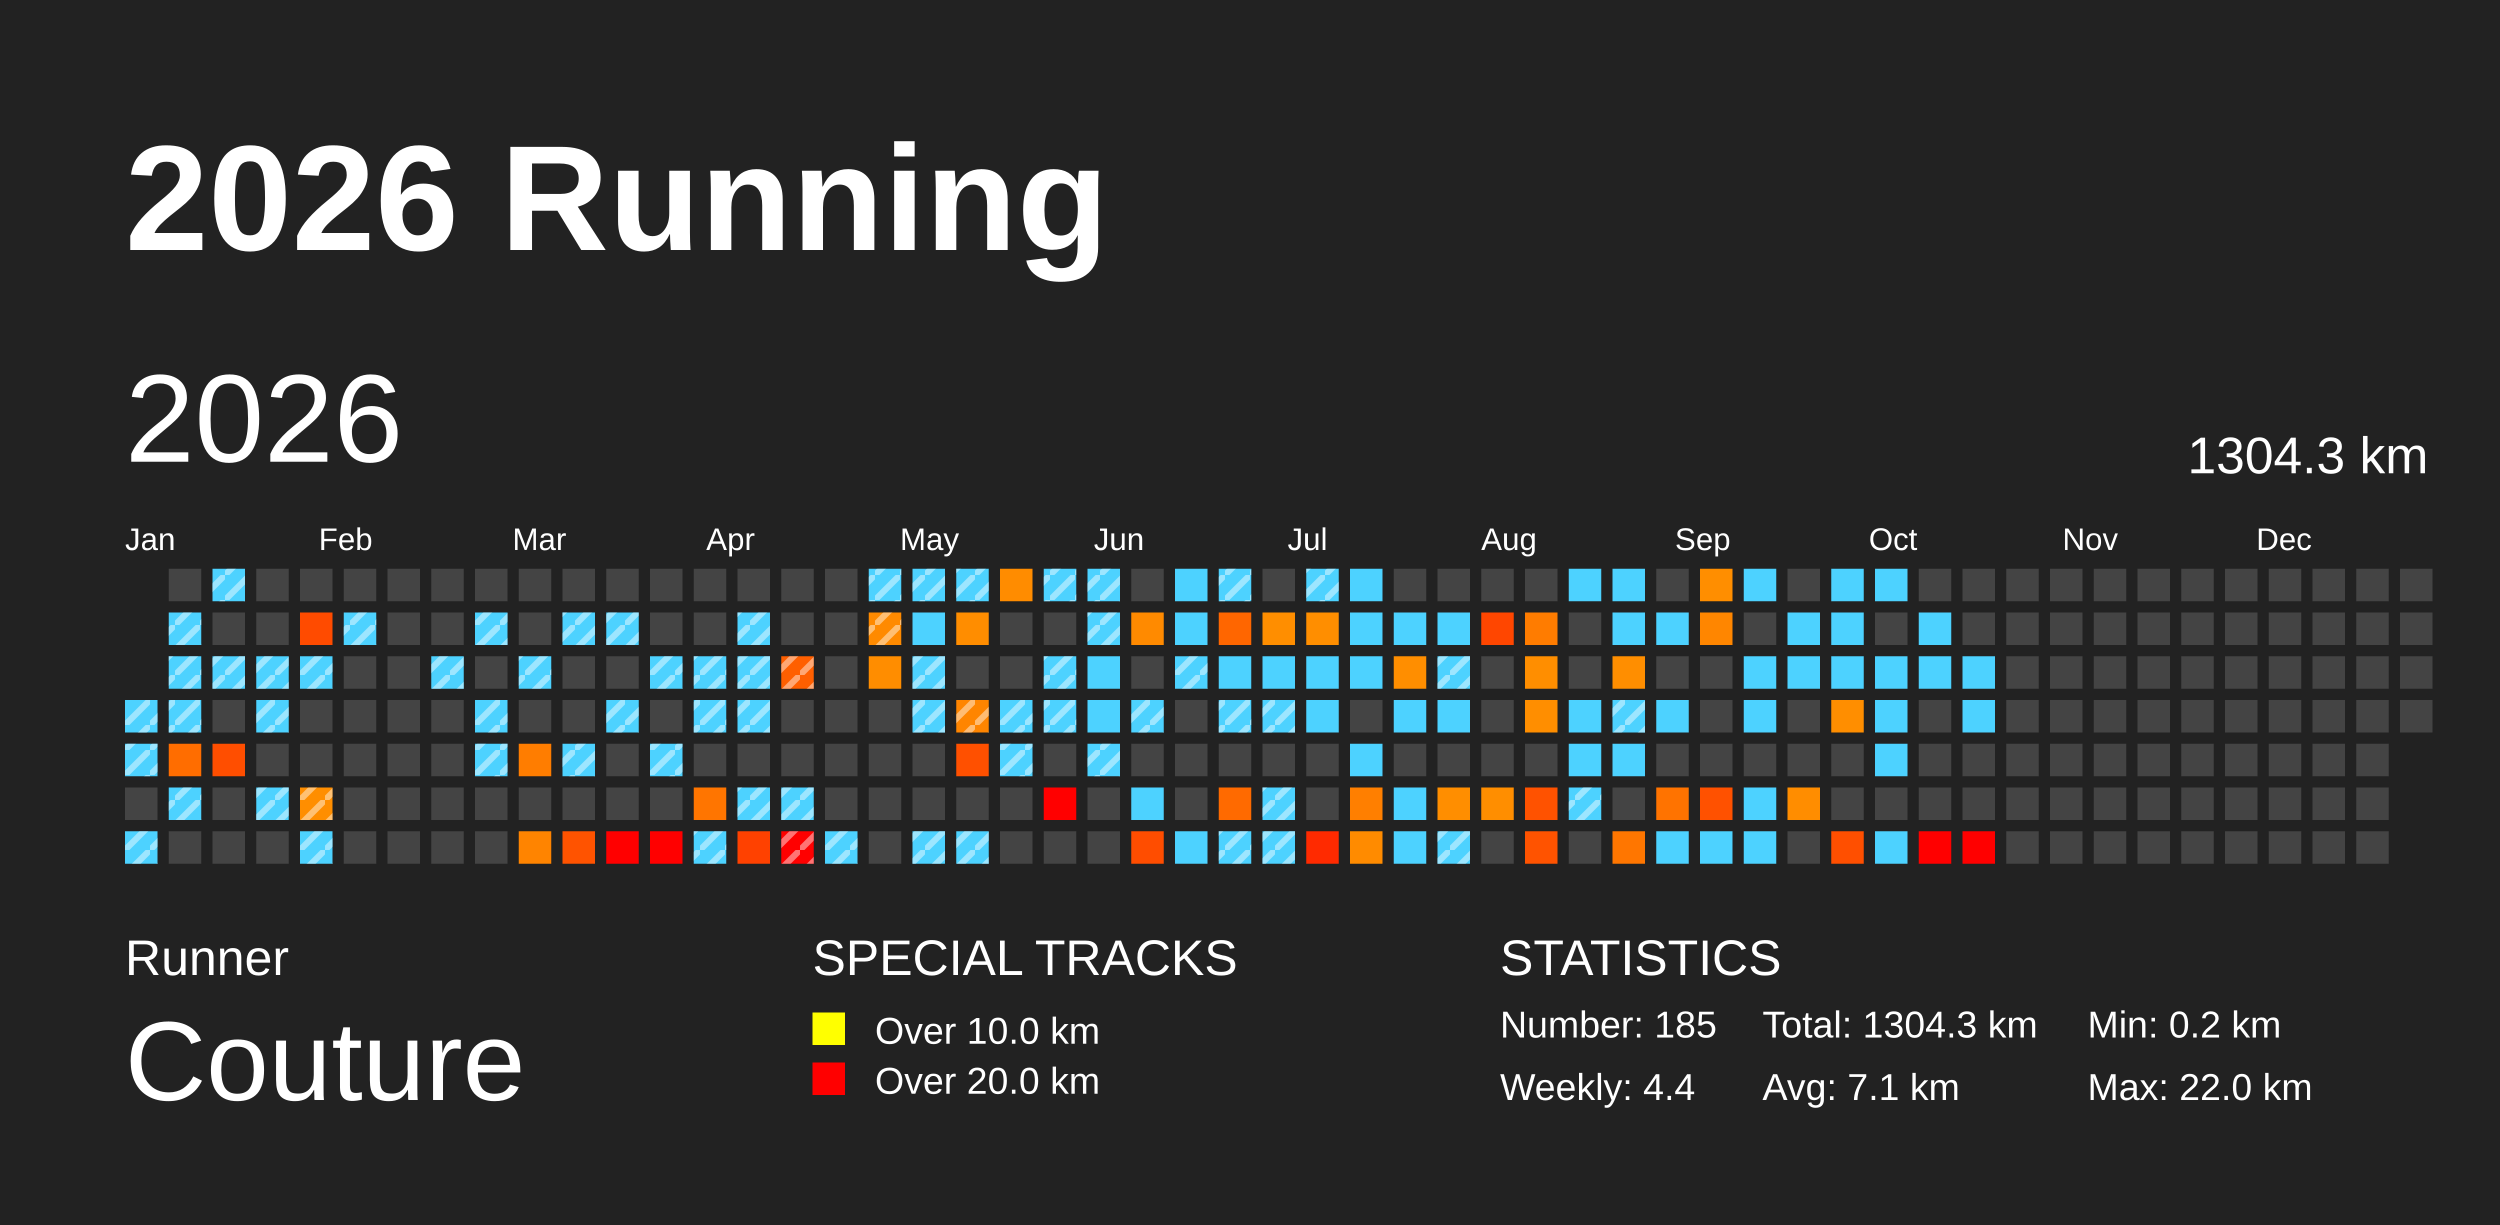
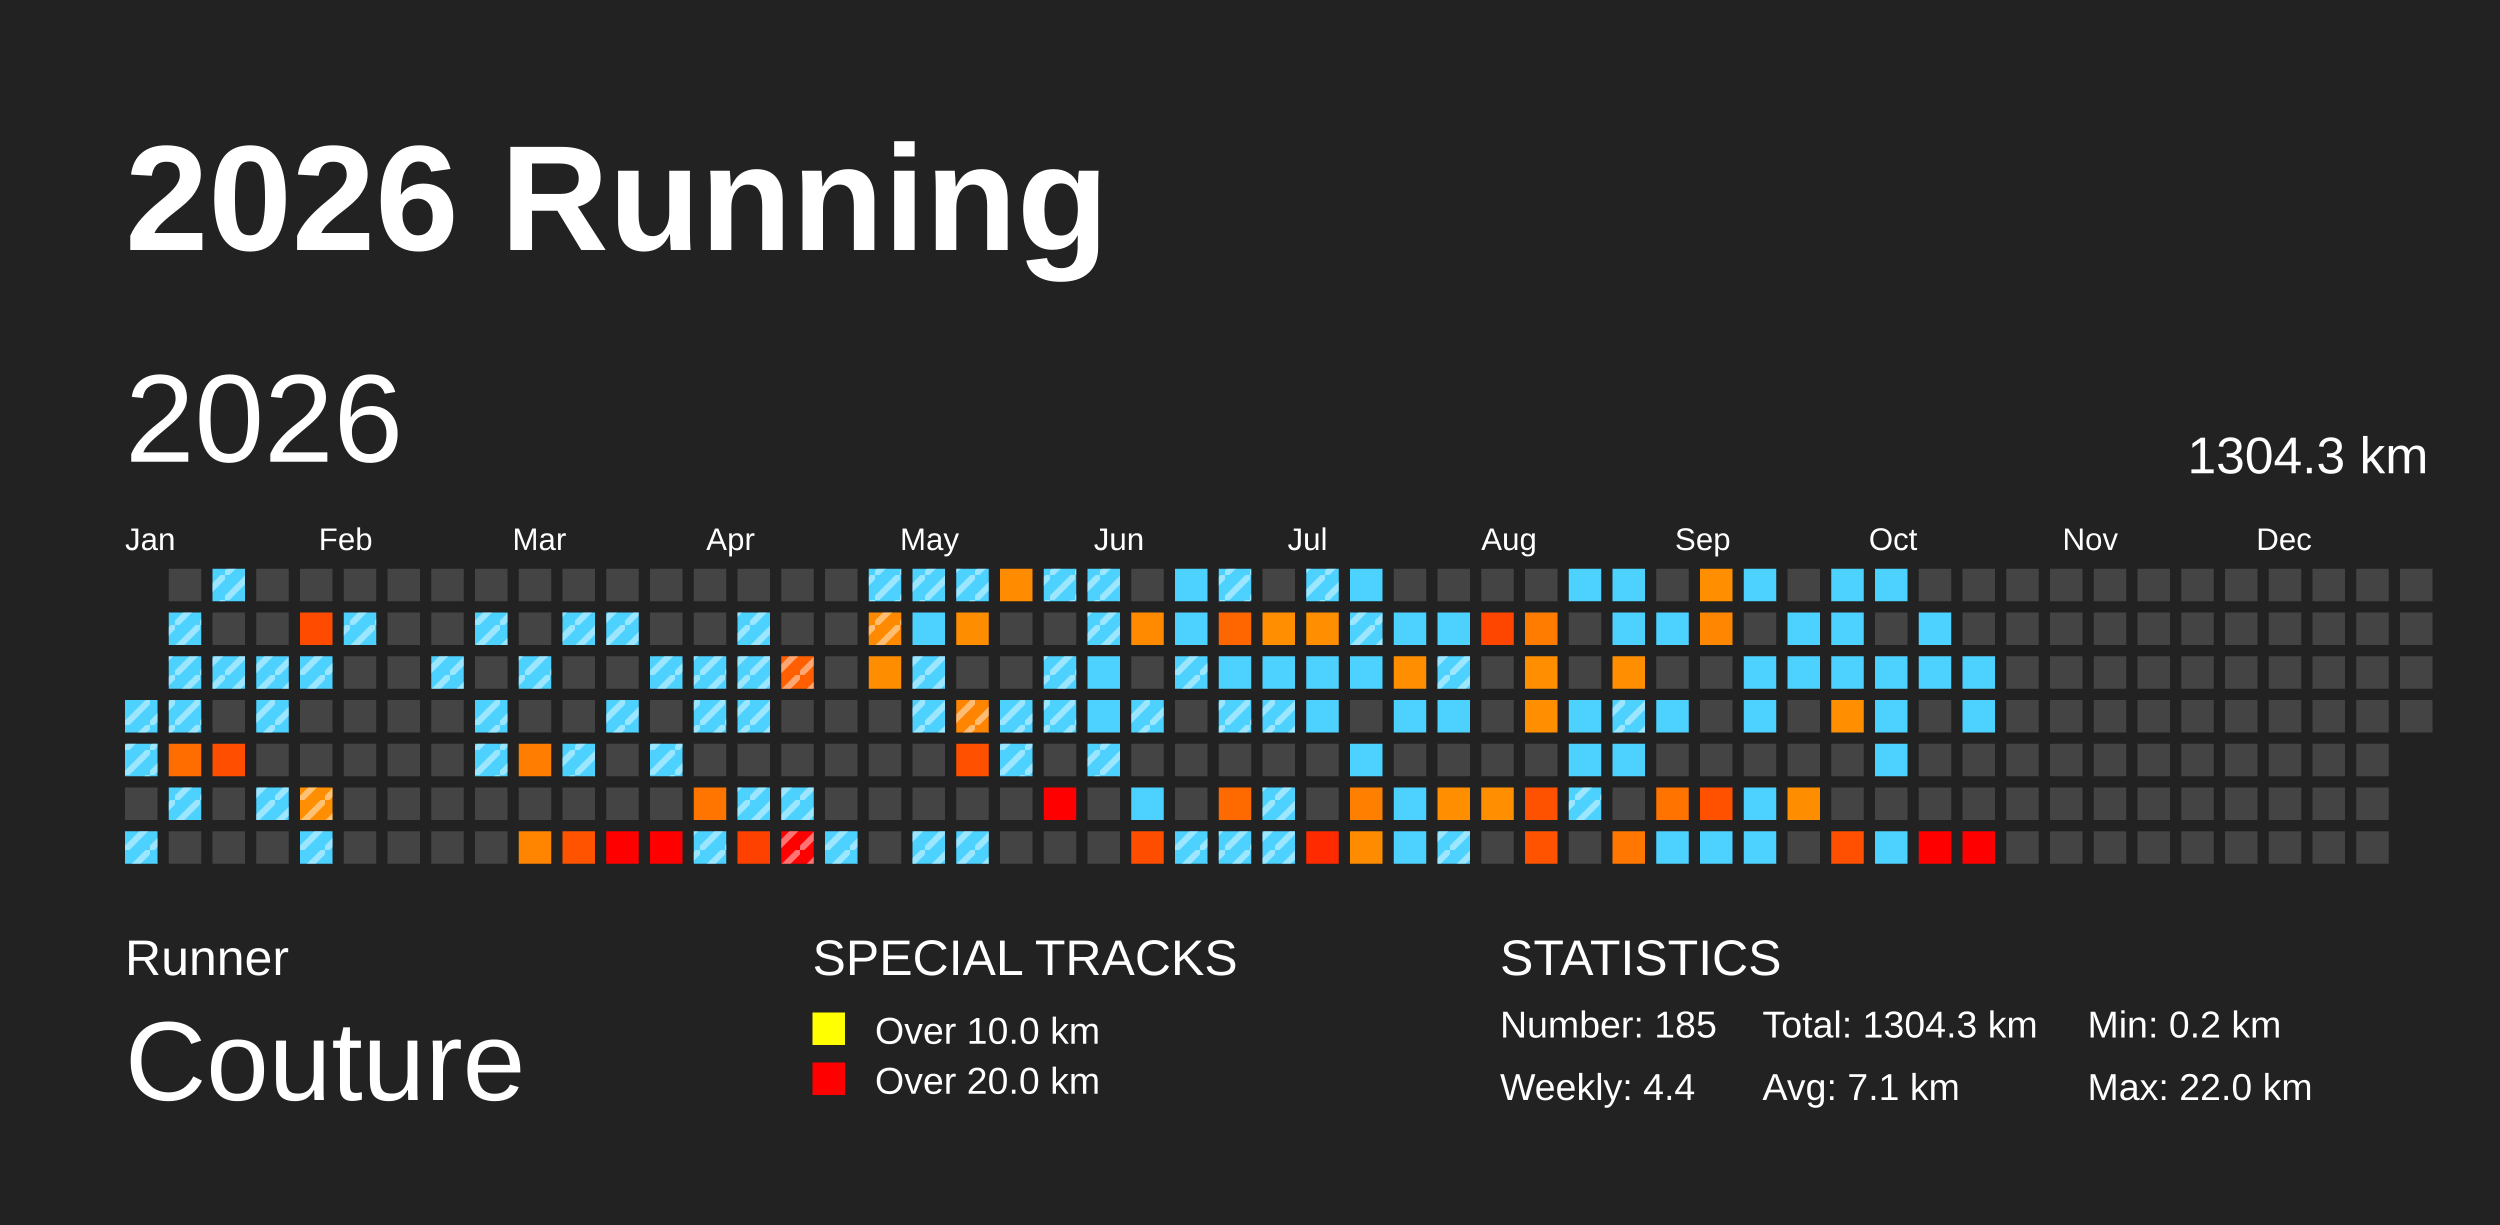
<svg xmlns="http://www.w3.org/2000/svg" baseProfile="full" height="98mm" version="1.1" viewBox="0,0,200,98" width="200mm">
  <defs>
    <pattern height="2" id="indoor-stripe" patternUnits="userSpaceOnUse" width="2">
      <line stroke="white" stroke-opacity="0.45" stroke-width="0.5" x1="0" x2="2" y1="2" y2="0" />
    </pattern>
  </defs>
  <rect fill="#222222" height="98" width="200" x="0" y="0" />
  <text fill="#FFFFFF" style="font-size:12px; font-family:Arial; font-weight:bold;" x="10" y="20">2026 Running</text>
  <text fill="#FFFFFF" style="font-size:4px; font-family:Arial" x="10" y="78">Runner</text>
  <text fill="#FFFFFF" style="font-size:9px; font-family:Arial" x="10" y="88">Couture</text>
  <text fill="#FFFFFF" style="font-size:4px; font-family:Arial" x="65" y="78">SPECIAL TRACKS</text>
  <rect fill="yellow" height="2.6" width="2.6" x="65" y="81" />
  <text fill="#FFFFFF" style="font-size:3px; font-family:Arial" x="70" y="83.5">Over 10.0 km</text>
  <rect fill="red" height="2.6" width="2.6" x="65" y="85" />
  <text fill="#FFFFFF" style="font-size:3px; font-family:Arial" x="70" y="87.5">Over 20.0 km</text>
  <text fill="#FFFFFF" style="font-size:4px; font-family:Arial" x="120" y="78">STATISTICS</text>
  <text fill="#FFFFFF" style="font-size:3px; font-family:Arial" x="120" y="83">Number: 185</text>
  <text fill="#FFFFFF" style="font-size:3px; font-family:Arial" x="120" y="88">Weekly: 4.4</text>
  <text fill="#FFFFFF" style="font-size:3px; font-family:Arial" x="141" y="83">Total: 1304.3 km</text>
  <text fill="#FFFFFF" style="font-size:3px; font-family:Arial" x="141" y="88">Avg: 7.1 km</text>
  <text fill="#FFFFFF" style="font-size:3px; font-family:Arial" x="167" y="83">Min: 0.2 km</text>
  <text fill="#FFFFFF" style="font-size:3px; font-family:Arial" x="167" y="88">Max: 22.0 km</text>
  <text dominant-baseline="hanging" fill="#FFFFFF" style="font-size:10.0px; font-family:Arial;" x="10" y="30">2026</text>
  <text dominant-baseline="hanging" fill="#FFFFFF" style="font-size:4.125px; font-family:Arial;" x="175" y="35">1304.3 km</text>
  <text fill="#FFFFFF" style="font-size:2.5px; font-family:Arial" x="10.0" y="44">Jan</text>
  <text fill="#FFFFFF" style="font-size:2.5px; font-family:Arial" x="25.5" y="44">Feb</text>
  <text fill="#FFFFFF" style="font-size:2.5px; font-family:Arial" x="41.0" y="44">Mar</text>
  <text fill="#FFFFFF" style="font-size:2.5px; font-family:Arial" x="56.5" y="44">Apr</text>
  <text fill="#FFFFFF" style="font-size:2.5px; font-family:Arial" x="72.0" y="44">May</text>
  <text fill="#FFFFFF" style="font-size:2.5px; font-family:Arial" x="87.5" y="44">Jun</text>
  <text fill="#FFFFFF" style="font-size:2.5px; font-family:Arial" x="103.0" y="44">Jul</text>
  <text fill="#FFFFFF" style="font-size:2.5px; font-family:Arial" x="118.5" y="44">Aug</text>
  <text fill="#FFFFFF" style="font-size:2.5px; font-family:Arial" x="134.0" y="44">Sep</text>
  <text fill="#FFFFFF" style="font-size:2.5px; font-family:Arial" x="149.5" y="44">Oct</text>
  <text fill="#FFFFFF" style="font-size:2.5px; font-family:Arial" x="165.0" y="44">Nov</text>
  <text fill="#FFFFFF" style="font-size:2.5px; font-family:Arial" x="180.5" y="44">Dec</text>
  <rect fill="#4dd2ff" height="2.6" width="2.6" x="10.0" y="56.0" />
  <rect fill="url(#indoor-stripe)" height="2.6" style="pointer-events: none;" width="2.6" x="10.0" y="56.0" />
  <rect fill="#4dd2ff" height="2.6" width="2.6" x="10.0" y="59.5" />
  <rect fill="url(#indoor-stripe)" height="2.6" style="pointer-events: none;" width="2.6" x="10.0" y="59.5" />
  <rect fill="#444444" height="2.6" width="2.6" x="10.0" y="63.0" />
  <rect fill="#4dd2ff" height="2.6" width="2.6" x="10.0" y="66.5" />
  <rect fill="url(#indoor-stripe)" height="2.6" style="pointer-events: none;" width="2.6" x="10.0" y="66.5" />
  <rect fill="#444444" height="2.6" width="2.6" x="13.5" y="45.5" />
  <rect fill="#4dd2ff" height="2.6" width="2.6" x="13.5" y="49.0" />
  <rect fill="url(#indoor-stripe)" height="2.6" style="pointer-events: none;" width="2.6" x="13.5" y="49.0" />
  <rect fill="#4dd2ff" height="2.6" width="2.6" x="13.5" y="52.5" />
  <rect fill="url(#indoor-stripe)" height="2.6" style="pointer-events: none;" width="2.6" x="13.5" y="52.5" />
  <rect fill="#4dd2ff" height="2.6" width="2.6" x="13.5" y="56.0" />
  <rect fill="url(#indoor-stripe)" height="2.6" style="pointer-events: none;" width="2.6" x="13.5" y="56.0" />
  <rect fill="#ff6d00" height="2.6" width="2.6" x="13.5" y="59.5" />
  <rect fill="#4dd2ff" height="2.6" width="2.6" x="13.5" y="63.0" />
  <rect fill="url(#indoor-stripe)" height="2.6" style="pointer-events: none;" width="2.6" x="13.5" y="63.0" />
  <rect fill="#444444" height="2.6" width="2.6" x="13.5" y="66.5" />
  <rect fill="#4dd2ff" height="2.6" width="2.6" x="17.0" y="45.5" />
  <rect fill="url(#indoor-stripe)" height="2.6" style="pointer-events: none;" width="2.6" x="17.0" y="45.5" />
  <rect fill="#444444" height="2.6" width="2.6" x="17.0" y="49.0" />
  <rect fill="#4dd2ff" height="2.6" width="2.6" x="17.0" y="52.5" />
  <rect fill="url(#indoor-stripe)" height="2.6" style="pointer-events: none;" width="2.6" x="17.0" y="52.5" />
  <rect fill="#444444" height="2.6" width="2.6" x="17.0" y="56.0" />
  <rect fill="#ff4e00" height="2.6" width="2.6" x="17.0" y="59.5" />
  <rect fill="#444444" height="2.6" width="2.6" x="17.0" y="63.0" />
  <rect fill="#444444" height="2.6" width="2.6" x="17.0" y="66.5" />
  <rect fill="#444444" height="2.6" width="2.6" x="20.5" y="45.5" />
  <rect fill="#444444" height="2.6" width="2.6" x="20.5" y="49.0" />
  <rect fill="#4dd2ff" height="2.6" width="2.6" x="20.5" y="52.5" />
  <rect fill="url(#indoor-stripe)" height="2.6" style="pointer-events: none;" width="2.6" x="20.5" y="52.5" />
  <rect fill="#4dd2ff" height="2.6" width="2.6" x="20.5" y="56.0" />
  <rect fill="url(#indoor-stripe)" height="2.6" style="pointer-events: none;" width="2.6" x="20.5" y="56.0" />
  <rect fill="#444444" height="2.6" width="2.6" x="20.5" y="59.5" />
  <rect fill="#4dd2ff" height="2.6" width="2.6" x="20.5" y="63.0" />
  <rect fill="url(#indoor-stripe)" height="2.6" style="pointer-events: none;" width="2.6" x="20.5" y="63.0" />
  <rect fill="#444444" height="2.6" width="2.6" x="20.5" y="66.5" />
  <rect fill="#444444" height="2.6" width="2.6" x="24.0" y="45.5" />
  <rect fill="#ff4b00" height="2.6" width="2.6" x="24.0" y="49.0" />
  <rect fill="#4dd2ff" height="2.6" width="2.6" x="24.0" y="52.5" />
  <rect fill="url(#indoor-stripe)" height="2.6" style="pointer-events: none;" width="2.6" x="24.0" y="52.5" />
  <rect fill="#444444" height="2.6" width="2.6" x="24.0" y="56.0" />
  <rect fill="#444444" height="2.6" width="2.6" x="24.0" y="59.5" />
  <rect fill="#ff8e00" height="2.6" width="2.6" x="24.0" y="63.0" />
  <rect fill="url(#indoor-stripe)" height="2.6" style="pointer-events: none;" width="2.6" x="24.0" y="63.0" />
  <rect fill="#4dd2ff" height="2.6" width="2.6" x="24.0" y="66.5" />
  <rect fill="url(#indoor-stripe)" height="2.6" style="pointer-events: none;" width="2.6" x="24.0" y="66.5" />
  <rect fill="#444444" height="2.6" width="2.6" x="27.5" y="45.5" />
  <rect fill="#4dd2ff" height="2.6" width="2.6" x="27.5" y="49.0" />
  <rect fill="url(#indoor-stripe)" height="2.6" style="pointer-events: none;" width="2.6" x="27.5" y="49.0" />
  <rect fill="#444444" height="2.6" width="2.6" x="27.5" y="52.5" />
  <rect fill="#444444" height="2.6" width="2.6" x="27.5" y="56.0" />
  <rect fill="#444444" height="2.6" width="2.6" x="27.5" y="59.5" />
  <rect fill="#444444" height="2.6" width="2.6" x="27.5" y="63.0" />
  <rect fill="#444444" height="2.6" width="2.6" x="27.5" y="66.5" />
  <rect fill="#444444" height="2.6" width="2.6" x="31.0" y="45.5" />
  <rect fill="#444444" height="2.6" width="2.6" x="31.0" y="49.0" />
  <rect fill="#444444" height="2.6" width="2.6" x="31.0" y="52.5" />
  <rect fill="#444444" height="2.6" width="2.6" x="31.0" y="56.0" />
  <rect fill="#444444" height="2.6" width="2.6" x="31.0" y="59.5" />
  <rect fill="#444444" height="2.6" width="2.6" x="31.0" y="63.0" />
  <rect fill="#444444" height="2.6" width="2.6" x="31.0" y="66.5" />
  <rect fill="#444444" height="2.6" width="2.6" x="34.5" y="45.5" />
  <rect fill="#444444" height="2.6" width="2.6" x="34.5" y="49.0" />
  <rect fill="#4dd2ff" height="2.6" width="2.6" x="34.5" y="52.5" />
  <rect fill="url(#indoor-stripe)" height="2.6" style="pointer-events: none;" width="2.6" x="34.5" y="52.5" />
  <rect fill="#444444" height="2.6" width="2.6" x="34.5" y="56.0" />
  <rect fill="#444444" height="2.6" width="2.6" x="34.5" y="59.5" />
  <rect fill="#444444" height="2.6" width="2.6" x="34.5" y="63.0" />
  <rect fill="#444444" height="2.6" width="2.6" x="34.5" y="66.5" />
  <rect fill="#444444" height="2.6" width="2.6" x="38.0" y="45.5" />
  <rect fill="#4dd2ff" height="2.6" width="2.6" x="38.0" y="49.0" />
  <rect fill="url(#indoor-stripe)" height="2.6" style="pointer-events: none;" width="2.6" x="38.0" y="49.0" />
  <rect fill="#444444" height="2.6" width="2.6" x="38.0" y="52.5" />
  <rect fill="#4dd2ff" height="2.6" width="2.6" x="38.0" y="56.0" />
  <rect fill="url(#indoor-stripe)" height="2.6" style="pointer-events: none;" width="2.6" x="38.0" y="56.0" />
  <rect fill="#4dd2ff" height="2.6" width="2.6" x="38.0" y="59.5" />
  <rect fill="url(#indoor-stripe)" height="2.6" style="pointer-events: none;" width="2.6" x="38.0" y="59.5" />
  <rect fill="#444444" height="2.6" width="2.6" x="38.0" y="63.0" />
  <rect fill="#444444" height="2.6" width="2.6" x="38.0" y="66.5" />
  <rect fill="#444444" height="2.6" width="2.6" x="41.5" y="45.5" />
  <rect fill="#444444" height="2.6" width="2.6" x="41.5" y="49.0" />
  <rect fill="#4dd2ff" height="2.6" width="2.6" x="41.5" y="52.5" />
  <rect fill="url(#indoor-stripe)" height="2.6" style="pointer-events: none;" width="2.6" x="41.5" y="52.5" />
  <rect fill="#444444" height="2.6" width="2.6" x="41.5" y="56.0" />
  <rect fill="#ff7d00" height="2.6" width="2.6" x="41.5" y="59.5" />
  <rect fill="#444444" height="2.6" width="2.6" x="41.5" y="63.0" />
  <rect fill="#ff8400" height="2.6" width="2.6" x="41.5" y="66.5" />
  <rect fill="#444444" height="2.6" width="2.6" x="45.0" y="45.5" />
  <rect fill="#4dd2ff" height="2.6" width="2.6" x="45.0" y="49.0" />
  <rect fill="url(#indoor-stripe)" height="2.6" style="pointer-events: none;" width="2.6" x="45.0" y="49.0" />
  <rect fill="#444444" height="2.6" width="2.6" x="45.0" y="52.5" />
  <rect fill="#444444" height="2.6" width="2.6" x="45.0" y="56.0" />
  <rect fill="#4dd2ff" height="2.6" width="2.6" x="45.0" y="59.5" />
  <rect fill="url(#indoor-stripe)" height="2.6" style="pointer-events: none;" width="2.6" x="45.0" y="59.5" />
  <rect fill="#444444" height="2.6" width="2.6" x="45.0" y="63.0" />
  <rect fill="#ff5300" height="2.6" width="2.6" x="45.0" y="66.5" />
  <rect fill="#444444" height="2.6" width="2.6" x="48.5" y="45.5" />
  <rect fill="#4dd2ff" height="2.6" width="2.6" x="48.5" y="49.0" />
  <rect fill="url(#indoor-stripe)" height="2.6" style="pointer-events: none;" width="2.6" x="48.5" y="49.0" />
  <rect fill="#444444" height="2.6" width="2.6" x="48.5" y="52.5" />
  <rect fill="#4dd2ff" height="2.6" width="2.6" x="48.5" y="56.0" />
  <rect fill="url(#indoor-stripe)" height="2.6" style="pointer-events: none;" width="2.6" x="48.5" y="56.0" />
  <rect fill="#444444" height="2.6" width="2.6" x="48.5" y="59.5" />
  <rect fill="#444444" height="2.6" width="2.6" x="48.5" y="63.0" />
  <rect fill="red" height="2.6" width="2.6" x="48.5" y="66.5" />
  <rect fill="#444444" height="2.6" width="2.6" x="52.0" y="45.5" />
  <rect fill="#444444" height="2.6" width="2.6" x="52.0" y="49.0" />
  <rect fill="#4dd2ff" height="2.6" width="2.6" x="52.0" y="52.5" />
  <rect fill="url(#indoor-stripe)" height="2.6" style="pointer-events: none;" width="2.6" x="52.0" y="52.5" />
  <rect fill="#444444" height="2.6" width="2.6" x="52.0" y="56.0" />
  <rect fill="#4dd2ff" height="2.6" width="2.6" x="52.0" y="59.5" />
  <rect fill="url(#indoor-stripe)" height="2.6" style="pointer-events: none;" width="2.6" x="52.0" y="59.5" />
  <rect fill="#444444" height="2.6" width="2.6" x="52.0" y="63.0" />
  <rect fill="red" height="2.6" width="2.6" x="52.0" y="66.5" />
  <rect fill="#444444" height="2.6" width="2.6" x="55.5" y="45.5" />
  <rect fill="#444444" height="2.6" width="2.6" x="55.5" y="49.0" />
  <rect fill="#4dd2ff" height="2.6" width="2.6" x="55.5" y="52.5" />
  <rect fill="url(#indoor-stripe)" height="2.6" style="pointer-events: none;" width="2.6" x="55.5" y="52.5" />
  <rect fill="#4dd2ff" height="2.6" width="2.6" x="55.5" y="56.0" />
  <rect fill="url(#indoor-stripe)" height="2.6" style="pointer-events: none;" width="2.6" x="55.5" y="56.0" />
  <rect fill="#444444" height="2.6" width="2.6" x="55.5" y="59.5" />
  <rect fill="#ff7500" height="2.6" width="2.6" x="55.5" y="63.0" />
  <rect fill="#4dd2ff" height="2.6" width="2.6" x="55.5" y="66.5" />
  <rect fill="url(#indoor-stripe)" height="2.6" style="pointer-events: none;" width="2.6" x="55.5" y="66.5" />
  <rect fill="#444444" height="2.6" width="2.6" x="59.0" y="45.5" />
  <rect fill="#4dd2ff" height="2.6" width="2.6" x="59.0" y="49.0" />
  <rect fill="url(#indoor-stripe)" height="2.6" style="pointer-events: none;" width="2.6" x="59.0" y="49.0" />
  <rect fill="#4dd2ff" height="2.6" width="2.6" x="59.0" y="52.5" />
  <rect fill="url(#indoor-stripe)" height="2.6" style="pointer-events: none;" width="2.6" x="59.0" y="52.5" />
  <rect fill="#4dd2ff" height="2.6" width="2.6" x="59.0" y="56.0" />
  <rect fill="url(#indoor-stripe)" height="2.6" style="pointer-events: none;" width="2.6" x="59.0" y="56.0" />
  <rect fill="#444444" height="2.6" width="2.6" x="59.0" y="59.5" />
  <rect fill="#4dd2ff" height="2.6" width="2.6" x="59.0" y="63.0" />
  <rect fill="url(#indoor-stripe)" height="2.6" style="pointer-events: none;" width="2.6" x="59.0" y="63.0" />
  <rect fill="#ff4100" height="2.6" width="2.6" x="59.0" y="66.5" />
  <rect fill="#444444" height="2.6" width="2.6" x="62.5" y="45.5" />
  <rect fill="#444444" height="2.6" width="2.6" x="62.5" y="49.0" />
  <rect fill="#ff5f00" height="2.6" width="2.6" x="62.5" y="52.5" />
  <rect fill="url(#indoor-stripe)" height="2.6" style="pointer-events: none;" width="2.6" x="62.5" y="52.5" />
  <rect fill="#444444" height="2.6" width="2.6" x="62.5" y="56.0" />
  <rect fill="#444444" height="2.6" width="2.6" x="62.5" y="59.5" />
  <rect fill="#4dd2ff" height="2.6" width="2.6" x="62.5" y="63.0" />
  <rect fill="url(#indoor-stripe)" height="2.6" style="pointer-events: none;" width="2.6" x="62.5" y="63.0" />
  <rect fill="red" height="2.6" width="2.6" x="62.5" y="66.5" />
  <rect fill="url(#indoor-stripe)" height="2.6" style="pointer-events: none;" width="2.6" x="62.5" y="66.5" />
  <rect fill="#444444" height="2.6" width="2.6" x="66.0" y="45.5" />
  <rect fill="#444444" height="2.6" width="2.6" x="66.0" y="49.0" />
  <rect fill="#444444" height="2.6" width="2.6" x="66.0" y="52.5" />
  <rect fill="#444444" height="2.6" width="2.6" x="66.0" y="56.0" />
  <rect fill="#444444" height="2.6" width="2.6" x="66.0" y="59.5" />
  <rect fill="#444444" height="2.6" width="2.6" x="66.0" y="63.0" />
  <rect fill="#4dd2ff" height="2.6" width="2.6" x="66.0" y="66.5" />
  <rect fill="url(#indoor-stripe)" height="2.6" style="pointer-events: none;" width="2.6" x="66.0" y="66.5" />
  <rect fill="#4dd2ff" height="2.6" width="2.6" x="69.5" y="45.5" />
  <rect fill="url(#indoor-stripe)" height="2.6" style="pointer-events: none;" width="2.6" x="69.5" y="45.5" />
  <rect fill="#ff8a00" height="2.6" width="2.6" x="69.5" y="49.0" />
  <rect fill="url(#indoor-stripe)" height="2.6" style="pointer-events: none;" width="2.6" x="69.5" y="49.0" />
  <rect fill="#ff8d00" height="2.6" width="2.6" x="69.5" y="52.5" />
  <rect fill="#444444" height="2.6" width="2.6" x="69.5" y="56.0" />
  <rect fill="#444444" height="2.6" width="2.6" x="69.5" y="59.5" />
  <rect fill="#444444" height="2.6" width="2.6" x="69.5" y="63.0" />
  <rect fill="#444444" height="2.6" width="2.6" x="69.5" y="66.5" />
  <rect fill="#4dd2ff" height="2.6" width="2.6" x="73.0" y="45.5" />
  <rect fill="url(#indoor-stripe)" height="2.6" style="pointer-events: none;" width="2.6" x="73.0" y="45.5" />
  <rect fill="#4dd2ff" height="2.6" width="2.6" x="73.0" y="49.0" />
  <rect fill="#4dd2ff" height="2.6" width="2.6" x="73.0" y="52.5" />
  <rect fill="url(#indoor-stripe)" height="2.6" style="pointer-events: none;" width="2.6" x="73.0" y="52.5" />
  <rect fill="#4dd2ff" height="2.6" width="2.6" x="73.0" y="56.0" />
  <rect fill="url(#indoor-stripe)" height="2.6" style="pointer-events: none;" width="2.6" x="73.0" y="56.0" />
  <rect fill="#444444" height="2.6" width="2.6" x="73.0" y="59.5" />
  <rect fill="#444444" height="2.6" width="2.6" x="73.0" y="63.0" />
  <rect fill="#4dd2ff" height="2.6" width="2.6" x="73.0" y="66.5" />
  <rect fill="url(#indoor-stripe)" height="2.6" style="pointer-events: none;" width="2.6" x="73.0" y="66.5" />
  <rect fill="#4dd2ff" height="2.6" width="2.6" x="76.5" y="45.5" />
  <rect fill="url(#indoor-stripe)" height="2.6" style="pointer-events: none;" width="2.6" x="76.5" y="45.5" />
  <rect fill="#ff8d00" height="2.6" width="2.6" x="76.5" y="49.0" />
  <rect fill="#444444" height="2.6" width="2.6" x="76.5" y="52.5" />
  <rect fill="#ff8500" height="2.6" width="2.6" x="76.5" y="56.0" />
  <rect fill="url(#indoor-stripe)" height="2.6" style="pointer-events: none;" width="2.6" x="76.5" y="56.0" />
  <rect fill="#ff5000" height="2.6" width="2.6" x="76.5" y="59.5" />
  <rect fill="#444444" height="2.6" width="2.6" x="76.5" y="63.0" />
  <rect fill="#4dd2ff" height="2.6" width="2.6" x="76.5" y="66.5" />
  <rect fill="url(#indoor-stripe)" height="2.6" style="pointer-events: none;" width="2.6" x="76.5" y="66.5" />
  <rect fill="#ff8c00" height="2.6" width="2.6" x="80.0" y="45.5" />
  <rect fill="#444444" height="2.6" width="2.6" x="80.0" y="49.0" />
  <rect fill="#444444" height="2.6" width="2.6" x="80.0" y="52.5" />
  <rect fill="#4dd2ff" height="2.6" width="2.6" x="80.0" y="56.0" />
  <rect fill="url(#indoor-stripe)" height="2.6" style="pointer-events: none;" width="2.6" x="80.0" y="56.0" />
  <rect fill="#4dd2ff" height="2.6" width="2.6" x="80.0" y="59.5" />
  <rect fill="url(#indoor-stripe)" height="2.6" style="pointer-events: none;" width="2.6" x="80.0" y="59.5" />
  <rect fill="#444444" height="2.6" width="2.6" x="80.0" y="63.0" />
  <rect fill="#444444" height="2.6" width="2.6" x="80.0" y="66.5" />
  <rect fill="#4dd2ff" height="2.6" width="2.6" x="83.5" y="45.5" />
  <rect fill="url(#indoor-stripe)" height="2.6" style="pointer-events: none;" width="2.6" x="83.5" y="45.5" />
  <rect fill="#444444" height="2.6" width="2.6" x="83.5" y="49.0" />
  <rect fill="#4dd2ff" height="2.6" width="2.6" x="83.5" y="52.5" />
  <rect fill="url(#indoor-stripe)" height="2.6" style="pointer-events: none;" width="2.6" x="83.5" y="52.5" />
  <rect fill="#4dd2ff" height="2.6" width="2.6" x="83.5" y="56.0" />
  <rect fill="url(#indoor-stripe)" height="2.6" style="pointer-events: none;" width="2.6" x="83.5" y="56.0" />
  <rect fill="#444444" height="2.6" width="2.6" x="83.5" y="59.5" />
  <rect fill="red" height="2.6" width="2.6" x="83.5" y="63.0" />
  <rect fill="#444444" height="2.6" width="2.6" x="83.5" y="66.5" />
  <rect fill="#4dd2ff" height="2.6" width="2.6" x="87.0" y="45.5" />
  <rect fill="url(#indoor-stripe)" height="2.6" style="pointer-events: none;" width="2.6" x="87.0" y="45.5" />
  <rect fill="#4dd2ff" height="2.6" width="2.6" x="87.0" y="49.0" />
  <rect fill="url(#indoor-stripe)" height="2.6" style="pointer-events: none;" width="2.6" x="87.0" y="49.0" />
  <rect fill="#4dd2ff" height="2.6" width="2.6" x="87.0" y="52.5" />
  <rect fill="#4dd2ff" height="2.6" width="2.6" x="87.0" y="56.0" />
  <rect fill="#4dd2ff" height="2.6" width="2.6" x="87.0" y="59.5" />
  <rect fill="url(#indoor-stripe)" height="2.6" style="pointer-events: none;" width="2.6" x="87.0" y="59.5" />
  <rect fill="#444444" height="2.6" width="2.6" x="87.0" y="63.0" />
  <rect fill="#444444" height="2.6" width="2.6" x="87.0" y="66.5" />
  <rect fill="#444444" height="2.6" width="2.6" x="90.5" y="45.5" />
  <rect fill="#ff8a00" height="2.6" width="2.6" x="90.5" y="49.0" />
  <rect fill="#444444" height="2.6" width="2.6" x="90.5" y="52.5" />
  <rect fill="#4dd2ff" height="2.6" width="2.6" x="90.5" y="56.0" />
  <rect fill="url(#indoor-stripe)" height="2.6" style="pointer-events: none;" width="2.6" x="90.5" y="56.0" />
  <rect fill="#444444" height="2.6" width="2.6" x="90.5" y="59.5" />
  <rect fill="#4dd2ff" height="2.6" width="2.6" x="90.5" y="63.0" />
  <rect fill="#ff4d00" height="2.6" width="2.6" x="90.5" y="66.5" />
  <rect fill="#4dd2ff" height="2.6" width="2.6" x="94.0" y="45.5" />
  <rect fill="#4dd2ff" height="2.6" width="2.6" x="94.0" y="49.0" />
  <rect fill="#4dd2ff" height="2.6" width="2.6" x="94.0" y="52.5" />
  <rect fill="url(#indoor-stripe)" height="2.6" style="pointer-events: none;" width="2.6" x="94.0" y="52.5" />
  <rect fill="#444444" height="2.6" width="2.6" x="94.0" y="56.0" />
  <rect fill="#444444" height="2.6" width="2.6" x="94.0" y="59.5" />
  <rect fill="#444444" height="2.6" width="2.6" x="94.0" y="63.0" />
  <rect fill="#4dd2ff" height="2.6" width="2.6" x="94.0" y="66.5" />
+   <rect fill="url(#indoor-stripe)" height="2.6" style="pointer-events: none;" width="2.6" x="94.0" y="66.5" />
  <rect fill="#4dd2ff" height="2.6" width="2.6" x="97.5" y="45.5" />
  <rect fill="url(#indoor-stripe)" height="2.6" style="pointer-events: none;" width="2.6" x="97.5" y="45.5" />
  <rect fill="#ff6600" height="2.6" width="2.6" x="97.5" y="49.0" />
  <rect fill="#4dd2ff" height="2.6" width="2.6" x="97.5" y="52.5" />
  <rect fill="#4dd2ff" height="2.6" width="2.6" x="97.5" y="56.0" />
  <rect fill="url(#indoor-stripe)" height="2.6" style="pointer-events: none;" width="2.6" x="97.5" y="56.0" />
  <rect fill="#444444" height="2.6" width="2.6" x="97.5" y="59.5" />
  <rect fill="#ff6a00" height="2.6" width="2.6" x="97.5" y="63.0" />
  <rect fill="#4dd2ff" height="2.6" width="2.6" x="97.5" y="66.5" />
  <rect fill="url(#indoor-stripe)" height="2.6" style="pointer-events: none;" width="2.6" x="97.5" y="66.5" />
  <rect fill="#444444" height="2.6" width="2.6" x="101.0" y="45.5" />
  <rect fill="#ff8e00" height="2.6" width="2.6" x="101.0" y="49.0" />
  <rect fill="#4dd2ff" height="2.6" width="2.6" x="101.0" y="52.5" />
  <rect fill="#4dd2ff" height="2.6" width="2.6" x="101.0" y="56.0" />
  <rect fill="url(#indoor-stripe)" height="2.6" style="pointer-events: none;" width="2.6" x="101.0" y="56.0" />
  <rect fill="#444444" height="2.6" width="2.6" x="101.0" y="59.5" />
  <rect fill="#4dd2ff" height="2.6" width="2.6" x="101.0" y="63.0" />
  <rect fill="url(#indoor-stripe)" height="2.6" style="pointer-events: none;" width="2.6" x="101.0" y="63.0" />
  <rect fill="#4dd2ff" height="2.6" width="2.6" x="101.0" y="66.5" />
  <rect fill="url(#indoor-stripe)" height="2.6" style="pointer-events: none;" width="2.6" x="101.0" y="66.5" />
  <rect fill="#4dd2ff" height="2.6" width="2.6" x="104.5" y="45.5" />
  <rect fill="url(#indoor-stripe)" height="2.6" style="pointer-events: none;" width="2.6" x="104.5" y="45.5" />
  <rect fill="#ff8e00" height="2.6" width="2.6" x="104.5" y="49.0" />
  <rect fill="#4dd2ff" height="2.6" width="2.6" x="104.5" y="52.5" />
  <rect fill="#4dd2ff" height="2.6" width="2.6" x="104.5" y="56.0" />
  <rect fill="#444444" height="2.6" width="2.6" x="104.5" y="59.5" />
  <rect fill="#444444" height="2.6" width="2.6" x="104.5" y="63.0" />
  <rect fill="#ff2a00" height="2.6" width="2.6" x="104.5" y="66.5" />
  <rect fill="#4dd2ff" height="2.6" width="2.6" x="108.0" y="45.5" />
  <rect fill="#4dd2ff" height="2.6" width="2.6" x="108.0" y="49.0" />
+   <rect fill="url(#indoor-stripe)" height="2.6" style="pointer-events: none;" width="2.6" x="108.0" y="49.0" />
  <rect fill="#4dd2ff" height="2.6" width="2.6" x="108.0" y="52.5" />
  <rect fill="#444444" height="2.6" width="2.6" x="108.0" y="56.0" />
  <rect fill="#4dd2ff" height="2.6" width="2.6" x="108.0" y="59.5" />
  <rect fill="#ff7f00" height="2.6" width="2.6" x="108.0" y="63.0" />
  <rect fill="#ff8b00" height="2.6" width="2.6" x="108.0" y="66.5" />
  <rect fill="#444444" height="2.6" width="2.6" x="111.5" y="45.5" />
  <rect fill="#4dd2ff" height="2.6" width="2.6" x="111.5" y="49.0" />
  <rect fill="#ff8e00" height="2.6" width="2.6" x="111.5" y="52.5" />
  <rect fill="#4dd2ff" height="2.6" width="2.6" x="111.5" y="56.0" />
  <rect fill="#444444" height="2.6" width="2.6" x="111.5" y="59.5" />
  <rect fill="#4dd2ff" height="2.6" width="2.6" x="111.5" y="63.0" />
  <rect fill="#4dd2ff" height="2.6" width="2.6" x="111.5" y="66.5" />
  <rect fill="#444444" height="2.6" width="2.6" x="115.0" y="45.5" />
  <rect fill="#4dd2ff" height="2.6" width="2.6" x="115.0" y="49.0" />
  <rect fill="#4dd2ff" height="2.6" width="2.6" x="115.0" y="52.5" />
  <rect fill="url(#indoor-stripe)" height="2.6" style="pointer-events: none;" width="2.6" x="115.0" y="52.5" />
  <rect fill="#4dd2ff" height="2.6" width="2.6" x="115.0" y="56.0" />
  <rect fill="#444444" height="2.6" width="2.6" x="115.0" y="59.5" />
  <rect fill="#ff8e00" height="2.6" width="2.6" x="115.0" y="63.0" />
  <rect fill="#4dd2ff" height="2.6" width="2.6" x="115.0" y="66.5" />
  <rect fill="url(#indoor-stripe)" height="2.6" style="pointer-events: none;" width="2.6" x="115.0" y="66.5" />
  <rect fill="#444444" height="2.6" width="2.6" x="118.5" y="45.5" />
  <rect fill="#ff4600" height="2.6" width="2.6" x="118.5" y="49.0" />
  <rect fill="#444444" height="2.6" width="2.6" x="118.5" y="52.5" />
  <rect fill="#444444" height="2.6" width="2.6" x="118.5" y="56.0" />
  <rect fill="#444444" height="2.6" width="2.6" x="118.5" y="59.5" />
  <rect fill="#ff8e00" height="2.6" width="2.6" x="118.5" y="63.0" />
  <rect fill="#444444" height="2.6" width="2.6" x="118.5" y="66.5" />
  <rect fill="#444444" height="2.6" width="2.6" x="122.0" y="45.5" />
  <rect fill="#ff7c00" height="2.6" width="2.6" x="122.0" y="49.0" />
  <rect fill="#ff8e00" height="2.6" width="2.6" x="122.0" y="52.5" />
  <rect fill="#ff8e00" height="2.6" width="2.6" x="122.0" y="56.0" />
  <rect fill="#444444" height="2.6" width="2.6" x="122.0" y="59.5" />
  <rect fill="#ff5200" height="2.6" width="2.6" x="122.0" y="63.0" />
  <rect fill="#ff5300" height="2.6" width="2.6" x="122.0" y="66.5" />
  <rect fill="#4dd2ff" height="2.6" width="2.6" x="125.5" y="45.5" />
  <rect fill="#444444" height="2.6" width="2.6" x="125.5" y="49.0" />
  <rect fill="#444444" height="2.6" width="2.6" x="125.5" y="52.5" />
  <rect fill="#4dd2ff" height="2.6" width="2.6" x="125.5" y="56.0" />
  <rect fill="#4dd2ff" height="2.6" width="2.6" x="125.5" y="59.5" />
  <rect fill="#4dd2ff" height="2.6" width="2.6" x="125.5" y="63.0" />
  <rect fill="url(#indoor-stripe)" height="2.6" style="pointer-events: none;" width="2.6" x="125.5" y="63.0" />
  <rect fill="#444444" height="2.6" width="2.6" x="125.5" y="66.5" />
  <rect fill="#4dd2ff" height="2.6" width="2.6" x="129.0" y="45.5" />
  <rect fill="#4dd2ff" height="2.6" width="2.6" x="129.0" y="49.0" />
  <rect fill="#ff8e00" height="2.6" width="2.6" x="129.0" y="52.5" />
  <rect fill="#4dd2ff" height="2.6" width="2.6" x="129.0" y="56.0" />
  <rect fill="url(#indoor-stripe)" height="2.6" style="pointer-events: none;" width="2.6" x="129.0" y="56.0" />
  <rect fill="#4dd2ff" height="2.6" width="2.6" x="129.0" y="59.5" />
  <rect fill="#444444" height="2.6" width="2.6" x="129.0" y="63.0" />
  <rect fill="#ff7600" height="2.6" width="2.6" x="129.0" y="66.5" />
  <rect fill="#444444" height="2.6" width="2.6" x="132.5" y="45.5" />
  <rect fill="#4dd2ff" height="2.6" width="2.6" x="132.5" y="49.0" />
  <rect fill="#444444" height="2.6" width="2.6" x="132.5" y="52.5" />
  <rect fill="#4dd2ff" height="2.6" width="2.6" x="132.5" y="56.0" />
  <rect fill="#444444" height="2.6" width="2.6" x="132.5" y="59.5" />
  <rect fill="#ff7300" height="2.6" width="2.6" x="132.5" y="63.0" />
  <rect fill="#4dd2ff" height="2.6" width="2.6" x="132.5" y="66.5" />
  <rect fill="#ff8e00" height="2.6" width="2.6" x="136.0" y="45.5" />
  <rect fill="#ff8600" height="2.6" width="2.6" x="136.0" y="49.0" />
  <rect fill="#444444" height="2.6" width="2.6" x="136.0" y="52.5" />
  <rect fill="#444444" height="2.6" width="2.6" x="136.0" y="56.0" />
  <rect fill="#444444" height="2.6" width="2.6" x="136.0" y="59.5" />
  <rect fill="#ff5100" height="2.6" width="2.6" x="136.0" y="63.0" />
  <rect fill="#4dd2ff" height="2.6" width="2.6" x="136.0" y="66.5" />
  <rect fill="#4dd2ff" height="2.6" width="2.6" x="139.5" y="45.5" />
  <rect fill="#444444" height="2.6" width="2.6" x="139.5" y="49.0" />
  <rect fill="#4dd2ff" height="2.6" width="2.6" x="139.5" y="52.5" />
  <rect fill="#4dd2ff" height="2.6" width="2.6" x="139.5" y="56.0" />
  <rect fill="#444444" height="2.6" width="2.6" x="139.5" y="59.5" />
  <rect fill="#4dd2ff" height="2.6" width="2.6" x="139.5" y="63.0" />
  <rect fill="#4dd2ff" height="2.6" width="2.6" x="139.5" y="66.5" />
  <rect fill="#444444" height="2.6" width="2.6" x="143.0" y="45.5" />
  <rect fill="#4dd2ff" height="2.6" width="2.6" x="143.0" y="49.0" />
  <rect fill="#4dd2ff" height="2.6" width="2.6" x="143.0" y="52.5" />
  <rect fill="#444444" height="2.6" width="2.6" x="143.0" y="56.0" />
  <rect fill="#444444" height="2.6" width="2.6" x="143.0" y="59.5" />
  <rect fill="#ff8d00" height="2.6" width="2.6" x="143.0" y="63.0" />
  <rect fill="#444444" height="2.6" width="2.6" x="143.0" y="66.5" />
  <rect fill="#4dd2ff" height="2.6" width="2.6" x="146.5" y="45.5" />
  <rect fill="#4dd2ff" height="2.6" width="2.6" x="146.5" y="49.0" />
  <rect fill="#4dd2ff" height="2.6" width="2.6" x="146.5" y="52.5" />
  <rect fill="#ff8e00" height="2.6" width="2.6" x="146.5" y="56.0" />
  <rect fill="#444444" height="2.6" width="2.6" x="146.5" y="59.5" />
  <rect fill="#444444" height="2.6" width="2.6" x="146.5" y="63.0" />
  <rect fill="#ff4f00" height="2.6" width="2.6" x="146.5" y="66.5" />
  <rect fill="#4dd2ff" height="2.6" width="2.6" x="150.0" y="45.5" />
  <rect fill="#444444" height="2.6" width="2.6" x="150.0" y="49.0" />
  <rect fill="#4dd2ff" height="2.6" width="2.6" x="150.0" y="52.5" />
  <rect fill="#4dd2ff" height="2.6" width="2.6" x="150.0" y="56.0" />
  <rect fill="#4dd2ff" height="2.6" width="2.6" x="150.0" y="59.5" />
  <rect fill="#444444" height="2.6" width="2.6" x="150.0" y="63.0" />
  <rect fill="#4dd2ff" height="2.6" width="2.6" x="150.0" y="66.5" />
  <rect fill="#444444" height="2.6" width="2.6" x="153.5" y="45.5" />
  <rect fill="#4dd2ff" height="2.6" width="2.6" x="153.5" y="49.0" />
  <rect fill="#4dd2ff" height="2.6" width="2.6" x="153.5" y="52.5" />
  <rect fill="#444444" height="2.6" width="2.6" x="153.5" y="56.0" />
  <rect fill="#444444" height="2.6" width="2.6" x="153.5" y="59.5" />
  <rect fill="#444444" height="2.6" width="2.6" x="153.5" y="63.0" />
  <rect fill="red" height="2.6" width="2.6" x="153.5" y="66.5" />
  <rect fill="#444444" height="2.6" width="2.6" x="157.0" y="45.5" />
  <rect fill="#444444" height="2.6" width="2.6" x="157.0" y="49.0" />
  <rect fill="#4dd2ff" height="2.6" width="2.6" x="157.0" y="52.5" />
  <rect fill="#4dd2ff" height="2.6" width="2.6" x="157.0" y="56.0" />
  <rect fill="#444444" height="2.6" width="2.6" x="157.0" y="59.5" />
  <rect fill="#444444" height="2.6" width="2.6" x="157.0" y="63.0" />
  <rect fill="red" height="2.6" width="2.6" x="157.0" y="66.5" />
  <rect fill="#444444" height="2.6" width="2.6" x="160.5" y="45.5" />
  <rect fill="#444444" height="2.6" width="2.6" x="160.5" y="49.0" />
  <rect fill="#444444" height="2.6" width="2.6" x="160.5" y="52.5" />
  <rect fill="#444444" height="2.6" width="2.6" x="160.5" y="56.0" />
  <rect fill="#444444" height="2.6" width="2.6" x="160.5" y="59.5" />
  <rect fill="#444444" height="2.6" width="2.6" x="160.5" y="63.0" />
  <rect fill="#444444" height="2.6" width="2.6" x="160.5" y="66.5" />
  <rect fill="#444444" height="2.6" width="2.6" x="164.0" y="45.5" />
  <rect fill="#444444" height="2.6" width="2.6" x="164.0" y="49.0" />
  <rect fill="#444444" height="2.6" width="2.6" x="164.0" y="52.5" />
  <rect fill="#444444" height="2.6" width="2.6" x="164.0" y="56.0" />
  <rect fill="#444444" height="2.6" width="2.6" x="164.0" y="59.5" />
  <rect fill="#444444" height="2.6" width="2.6" x="164.0" y="63.0" />
  <rect fill="#444444" height="2.6" width="2.6" x="164.0" y="66.5" />
  <rect fill="#444444" height="2.6" width="2.6" x="167.5" y="45.5" />
  <rect fill="#444444" height="2.6" width="2.6" x="167.5" y="49.0" />
  <rect fill="#444444" height="2.6" width="2.6" x="167.5" y="52.5" />
  <rect fill="#444444" height="2.6" width="2.6" x="167.5" y="56.0" />
  <rect fill="#444444" height="2.6" width="2.6" x="167.5" y="59.5" />
  <rect fill="#444444" height="2.6" width="2.6" x="167.5" y="63.0" />
  <rect fill="#444444" height="2.6" width="2.6" x="167.5" y="66.5" />
  <rect fill="#444444" height="2.6" width="2.6" x="171.0" y="45.5" />
  <rect fill="#444444" height="2.6" width="2.6" x="171.0" y="49.0" />
  <rect fill="#444444" height="2.6" width="2.6" x="171.0" y="52.5" />
  <rect fill="#444444" height="2.6" width="2.6" x="171.0" y="56.0" />
  <rect fill="#444444" height="2.6" width="2.6" x="171.0" y="59.5" />
  <rect fill="#444444" height="2.6" width="2.6" x="171.0" y="63.0" />
  <rect fill="#444444" height="2.6" width="2.6" x="171.0" y="66.5" />
  <rect fill="#444444" height="2.6" width="2.6" x="174.5" y="45.5" />
  <rect fill="#444444" height="2.6" width="2.6" x="174.5" y="49.0" />
  <rect fill="#444444" height="2.6" width="2.6" x="174.5" y="52.5" />
  <rect fill="#444444" height="2.6" width="2.6" x="174.5" y="56.0" />
  <rect fill="#444444" height="2.6" width="2.6" x="174.5" y="59.5" />
  <rect fill="#444444" height="2.6" width="2.6" x="174.5" y="63.0" />
  <rect fill="#444444" height="2.6" width="2.6" x="174.5" y="66.5" />
  <rect fill="#444444" height="2.6" width="2.6" x="178.0" y="45.5" />
  <rect fill="#444444" height="2.6" width="2.6" x="178.0" y="49.0" />
  <rect fill="#444444" height="2.6" width="2.6" x="178.0" y="52.5" />
  <rect fill="#444444" height="2.6" width="2.6" x="178.0" y="56.0" />
  <rect fill="#444444" height="2.6" width="2.6" x="178.0" y="59.5" />
  <rect fill="#444444" height="2.6" width="2.6" x="178.0" y="63.0" />
  <rect fill="#444444" height="2.6" width="2.6" x="178.0" y="66.5" />
  <rect fill="#444444" height="2.6" width="2.6" x="181.5" y="45.5" />
  <rect fill="#444444" height="2.6" width="2.6" x="181.5" y="49.0" />
  <rect fill="#444444" height="2.6" width="2.6" x="181.5" y="52.5" />
  <rect fill="#444444" height="2.6" width="2.6" x="181.5" y="56.0" />
  <rect fill="#444444" height="2.6" width="2.6" x="181.5" y="59.5" />
  <rect fill="#444444" height="2.6" width="2.6" x="181.5" y="63.0" />
  <rect fill="#444444" height="2.6" width="2.6" x="181.5" y="66.5" />
  <rect fill="#444444" height="2.6" width="2.6" x="185.0" y="45.5" />
  <rect fill="#444444" height="2.6" width="2.6" x="185.0" y="49.0" />
  <rect fill="#444444" height="2.6" width="2.6" x="185.0" y="52.5" />
  <rect fill="#444444" height="2.6" width="2.6" x="185.0" y="56.0" />
  <rect fill="#444444" height="2.6" width="2.6" x="185.0" y="59.5" />
  <rect fill="#444444" height="2.6" width="2.6" x="185.0" y="63.0" />
  <rect fill="#444444" height="2.6" width="2.6" x="185.0" y="66.5" />
  <rect fill="#444444" height="2.6" width="2.6" x="188.5" y="45.5" />
  <rect fill="#444444" height="2.6" width="2.6" x="188.5" y="49.0" />
  <rect fill="#444444" height="2.6" width="2.6" x="188.5" y="52.5" />
  <rect fill="#444444" height="2.6" width="2.6" x="188.5" y="56.0" />
  <rect fill="#444444" height="2.6" width="2.6" x="188.5" y="59.5" />
  <rect fill="#444444" height="2.6" width="2.6" x="188.5" y="63.0" />
  <rect fill="#444444" height="2.6" width="2.6" x="188.5" y="66.5" />
  <rect fill="#444444" height="2.6" width="2.6" x="192.0" y="45.5" />
  <rect fill="#444444" height="2.6" width="2.6" x="192.0" y="49.0" />
  <rect fill="#444444" height="2.6" width="2.6" x="192.0" y="52.5" />
  <rect fill="#444444" height="2.6" width="2.6" x="192.0" y="56.0" />
</svg>
